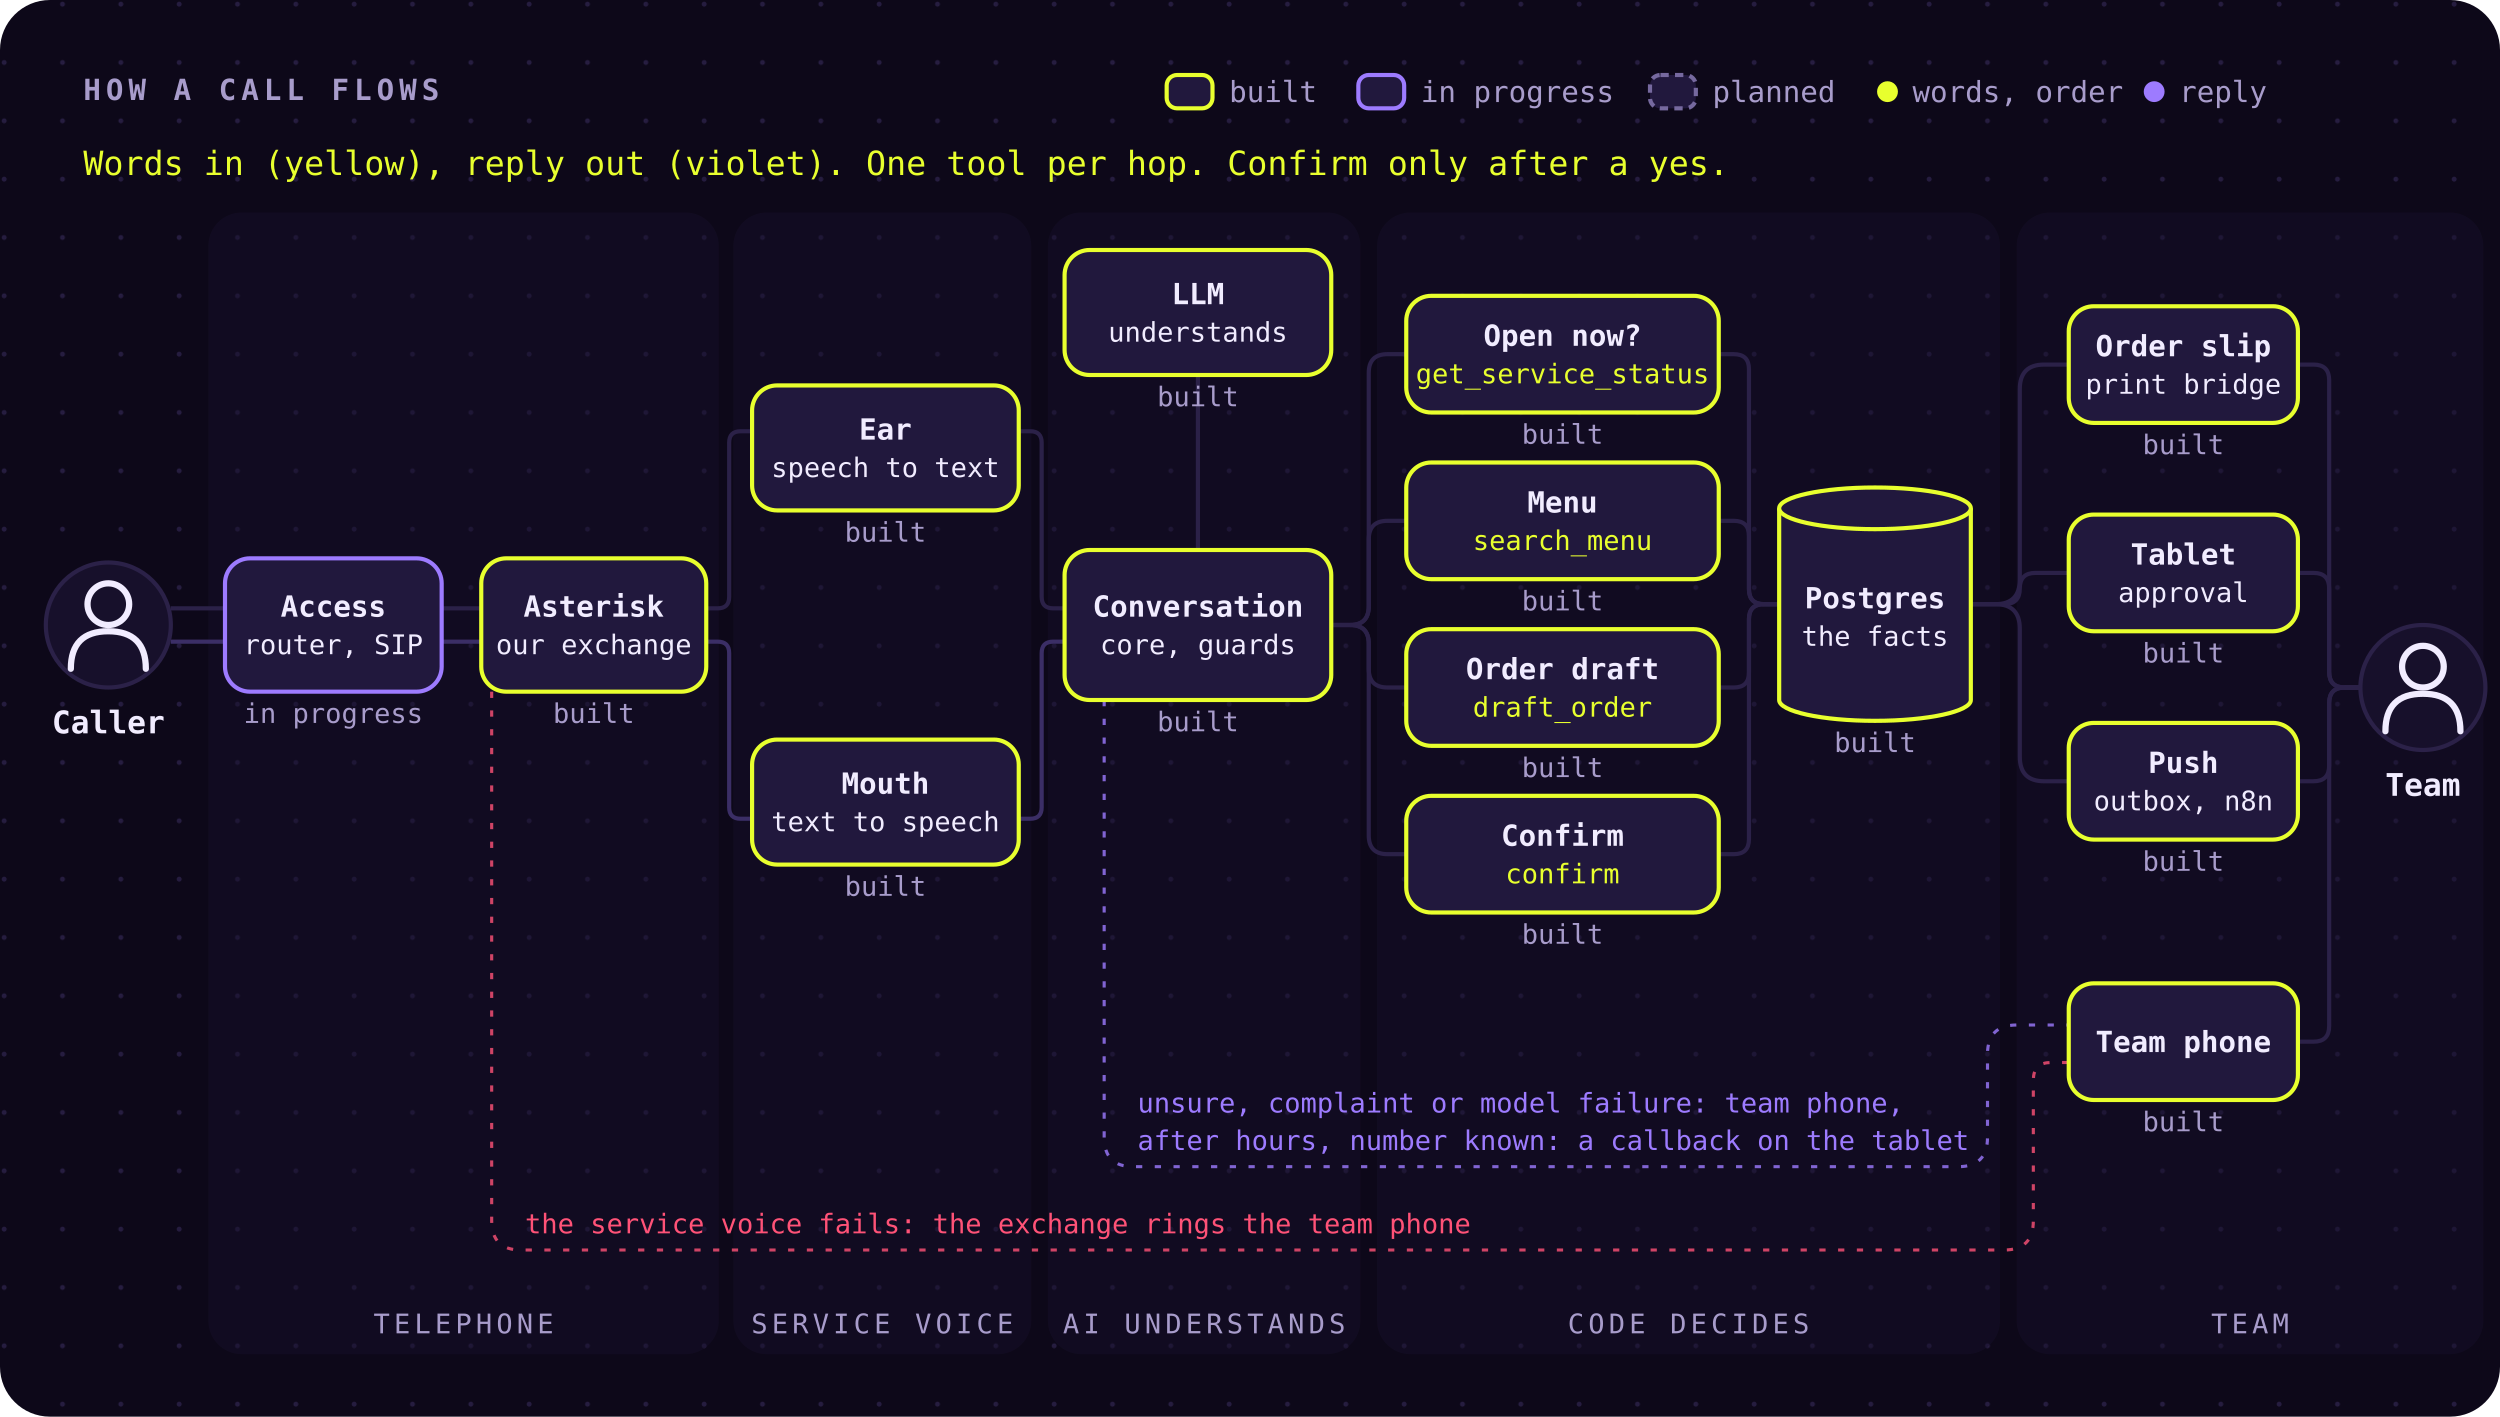
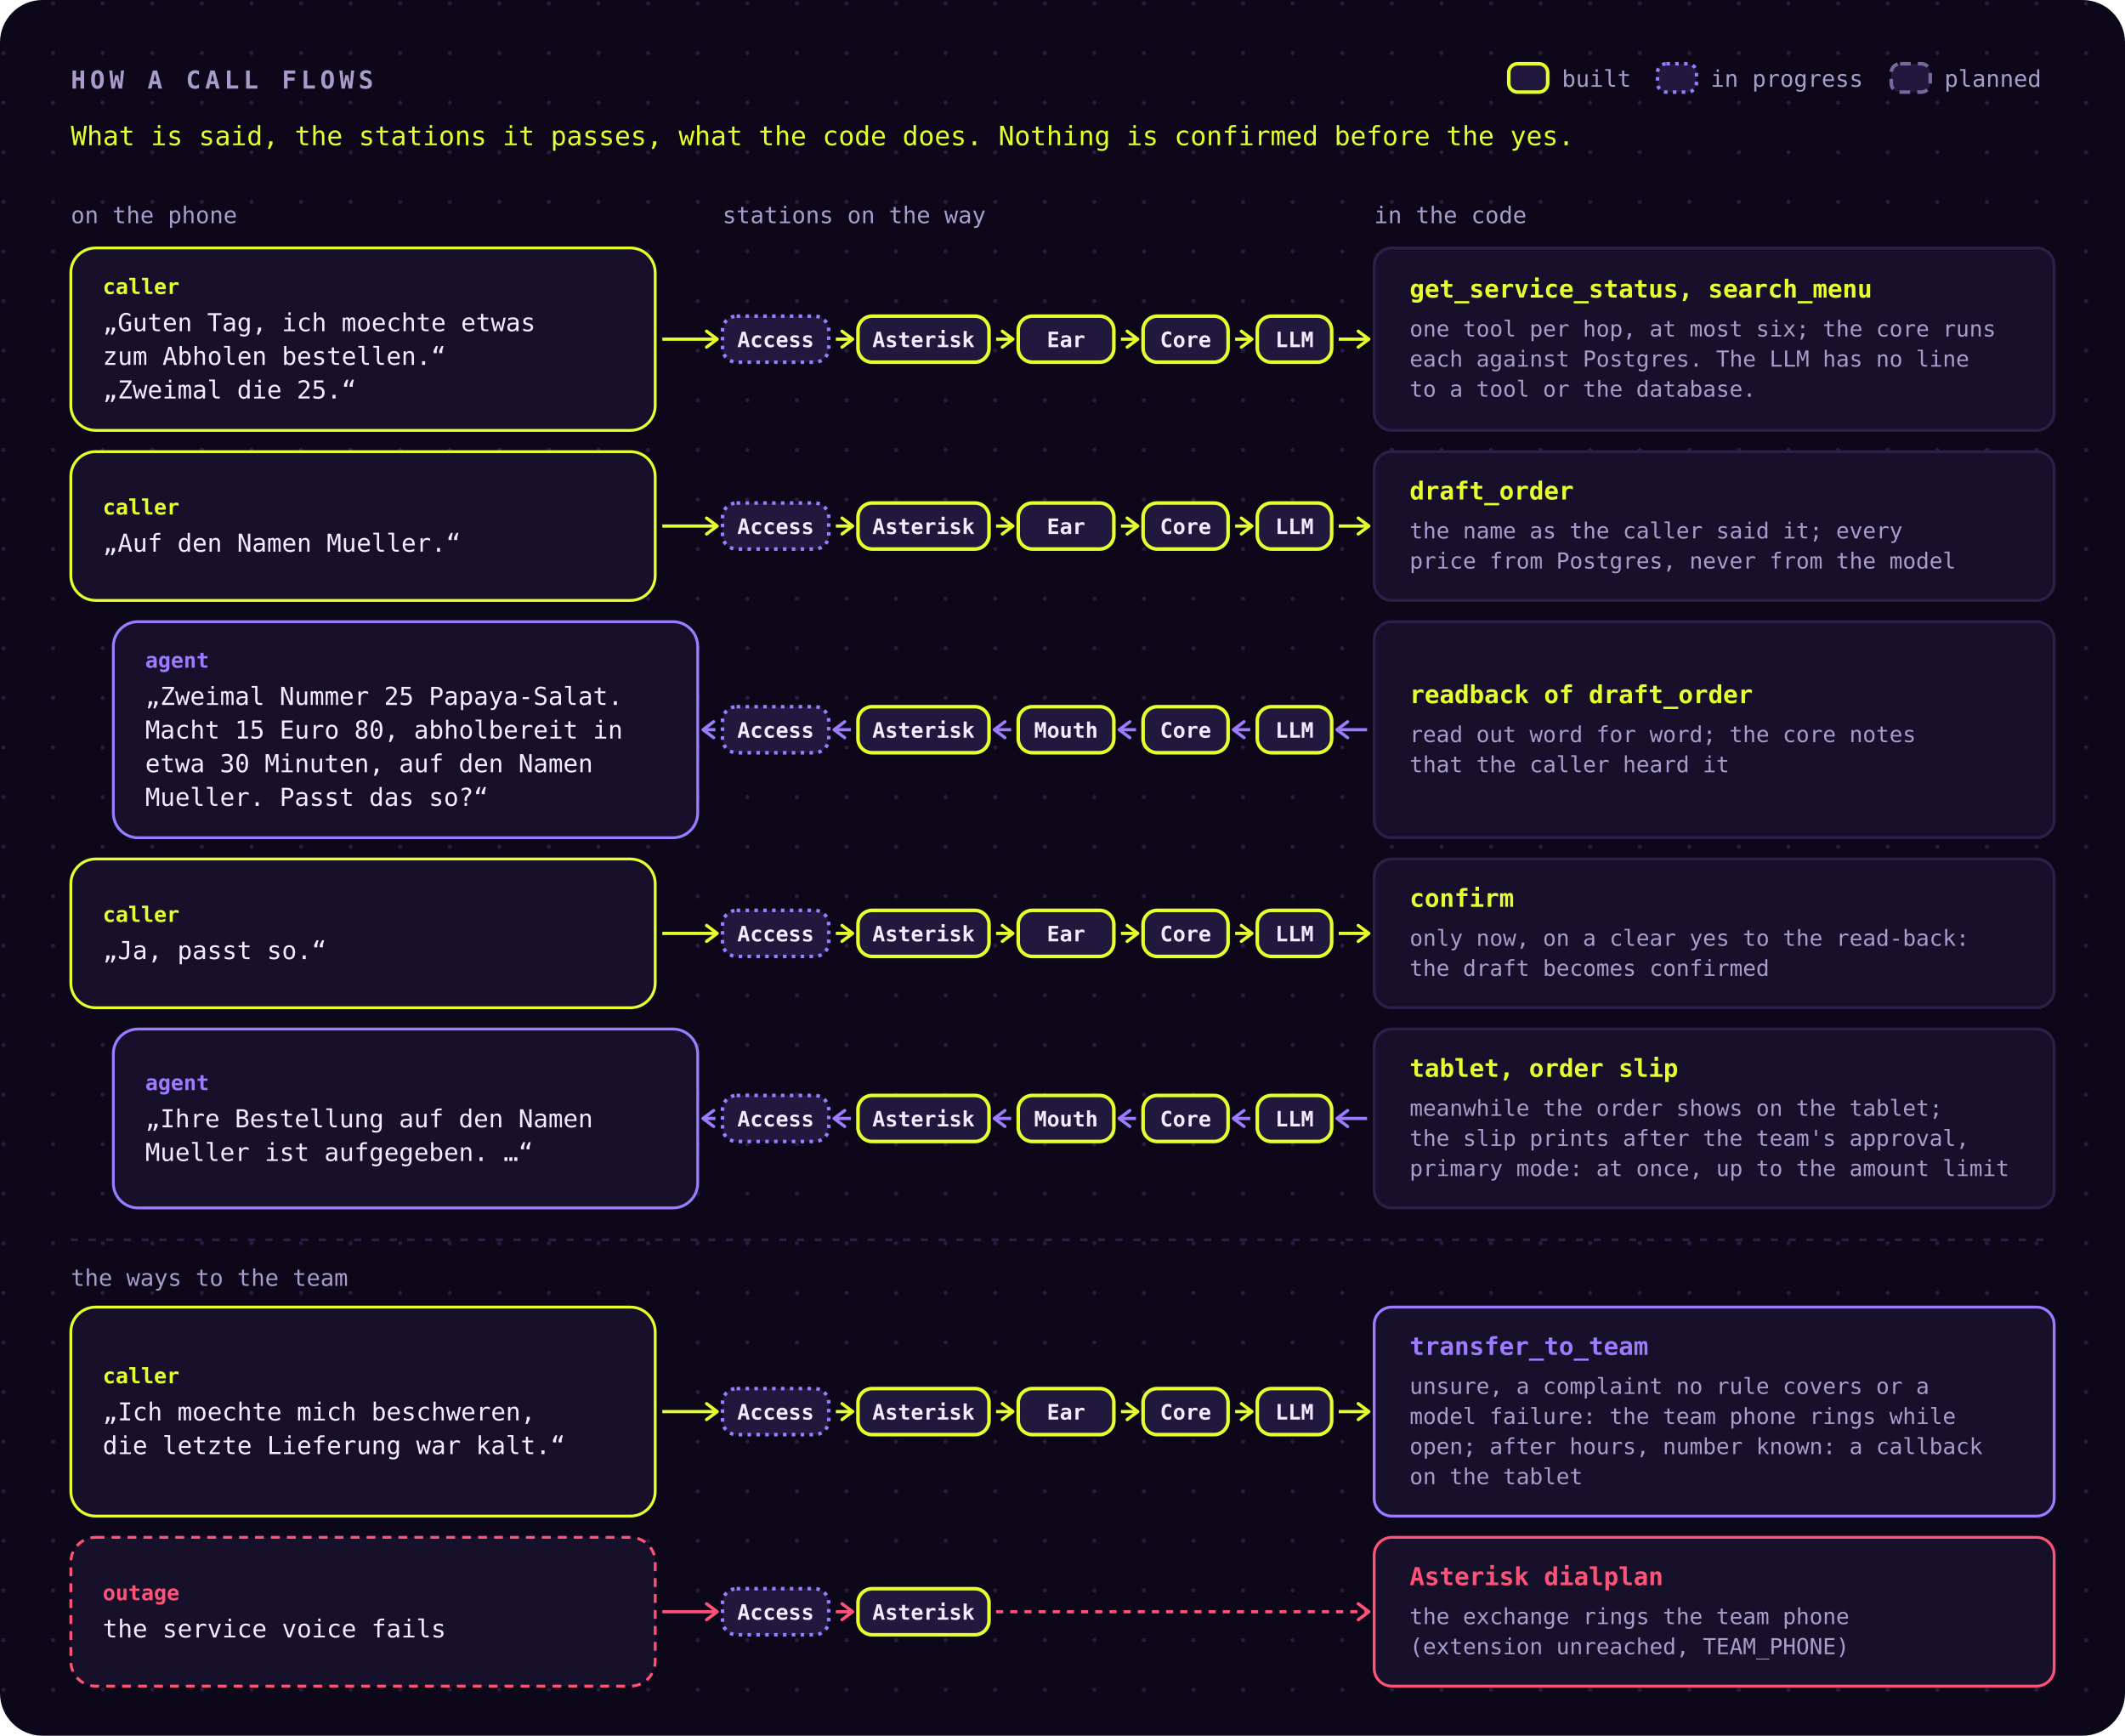
- <svg xmlns="http://www.w3.org/2000/svg" width="1200" height="680" viewBox="0 0 1200 680" role="img" aria-labelledby="t d">
-   <style>text{font-family:ui-monospace, 'JetBrains Mono', 'SF Mono', Menlo, Consolas, 'DejaVu Sans Mono', monospace}.still{display:none}@media (prefers-reduced-motion:reduce){.dot,.pulse,.caption{display:none}.still{display:inline}}</style>
+ <svg xmlns="http://www.w3.org/2000/svg" width="1200" height="980" viewBox="0 0 1200 980" role="img" aria-labelledby="t d">
+   <style>text{font-family:ui-monospace, 'JetBrains Mono', 'SF Mono', Menlo, Consolas, 'DejaVu Sans Mono', monospace}</style>
  <defs>
-     <filter id="glow" filterUnits="userSpaceOnUse" x="0" y="0" width="1200" height="680">
+     <filter id="glow" filterUnits="userSpaceOnUse" x="0" y="0" width="1200" height="980">
      <feGaussianBlur stdDeviation="6" />
    </filter>
-     <filter id="soft" filterUnits="userSpaceOnUse" x="0" y="0" width="1200" height="680">
+     <filter id="soft" filterUnits="userSpaceOnUse" x="0" y="0" width="1200" height="980">
      <feGaussianBlur stdDeviation="2.2" />
    </filter>
  </defs>
-   <rect width="1200" height="680" rx="24" fill="#0D0819" />
+   <rect width="1200" height="980" rx="24" fill="#0D0819" />
  <pattern id="dots" width="28" height="28" patternUnits="userSpaceOnUse">
    <circle cx="2" cy="2" r="1.2" fill="#2B2148" />
  </pattern>
-   <rect width="1200" height="680" rx="24" fill="url(#dots)" opacity="0.8" />
-   <text x="40" y="48" font-size="14" fill="#A89CCB" font-weight="700" letter-spacing="2.4">HOW A CALL FLOWS</text>
-   <rect x="560" y="36" width="22" height="16" rx="5" fill="#21183D" stroke="#E8FF2E" stroke-width="2" />
-   <text x="590" y="49" font-size="14" fill="#A89CCB">built</text>
-   <rect x="652" y="36" width="22" height="16" rx="5" fill="#21183D" stroke="#9D7BFF" stroke-width="2" />
-   <text x="682" y="49" font-size="14" fill="#A89CCB">in progress</text>
-   <rect x="792" y="36" width="22" height="16" rx="5" fill="#21183D" stroke="#76699F" stroke-width="2" stroke-dasharray="4 3" />
-   <text x="822" y="49" font-size="14" fill="#A89CCB">planned</text>
-   <circle cx="906" cy="44" r="5" fill="#E8FF2E" />
-   <text x="918" y="49" font-size="14" fill="#A89CCB">words, order</text>
-   <circle cx="1034" cy="44" r="5" fill="#9D7BFF" />
-   <text x="1046" y="49" font-size="14" fill="#A89CCB">reply</text>
-   <text x="40" y="84" font-size="16" fill="#E8FF2E">Words in (yellow), reply out (violet). One tool per hop. Confirm only after a yes.</text>
-   <rect x="100" y="102" width="245" height="548" rx="16" fill="#17102B" opacity="0.45" />
-   <text x="222.5" y="640" font-size="13" fill="#A89CCB" text-anchor="middle" letter-spacing="2">TELEPHONE</text>
-   <rect x="352" y="102" width="143" height="548" rx="16" fill="#17102B" opacity="0.45" />
-   <text x="423.5" y="640" font-size="13" fill="#A89CCB" text-anchor="middle" letter-spacing="2">SERVICE VOICE</text>
-   <rect x="503" y="102" width="150" height="548" rx="16" fill="#17102B" opacity="0.45" />
-   <text x="578" y="640" font-size="13" fill="#A89CCB" text-anchor="middle" letter-spacing="2">AI UNDERSTANDS</text>
-   <rect x="661" y="102" width="299" height="548" rx="16" fill="#17102B" opacity="0.45" />
-   <text x="810.5" y="640" font-size="13" fill="#A89CCB" text-anchor="middle" letter-spacing="2">CODE DECIDES</text>
-   <rect x="968" y="102" width="224" height="548" rx="16" fill="#17102B" opacity="0.45" />
-   <text x="1080" y="640" font-size="13" fill="#A89CCB" text-anchor="middle" letter-spacing="2">TEAM</text>
-   <path d="M530 336 L530 546 Q530 560 544 560 L940 560 Q954 560 954 546 L954 506 Q954 492 968 492 L993 492" fill="none" stroke="#9D7BFF" stroke-width="1.5" stroke-dasharray="3 6" opacity="0.8" />
-   <text x="546" y="534" font-size="13" fill="#9D7BFF">unsure, complaint or model failure: team phone,</text>
-   <text x="546" y="552" font-size="13" fill="#9D7BFF">after hours, number known: a callback on the tablet</text>
-   <path d="M236 332 L236 586 Q236 600 250 600 L962 600 Q976 600 976 586 L976 518.5 Q976 510 984.5 510 L993 510" fill="none" stroke="#FF5277" stroke-width="1.5" stroke-dasharray="3 6" opacity="0.8" />
-   <text x="252" y="592" font-size="13" fill="#FF5277">the service voice fails: the exchange rings the team phone</text>
-   <path d="M82 292 L108 292" fill="none" stroke="#2B2148" stroke-width="2" />
-   <path d="M212 292 L231 292" fill="none" stroke="#2B2148" stroke-width="2" />
-   <path d="M339 292 L344.5 292 Q350 292 350 286.5 L350 212.5 Q350 207 355.5 207 L361 207" fill="none" stroke="#2B2148" stroke-width="2" />
-   <path d="M489 207 L494.5 207 Q500 207 500 212.5 L500 286.5 Q500 292 505.5 292 L511 292" fill="none" stroke="#2B2148" stroke-width="2" />
-   <path d="M511 308 L505.5 308 Q500 308 500 313.5 L500 387.5 Q500 393 494.5 393 L489 393" fill="none" stroke="#3B2E66" stroke-width="2" />
-   <path d="M361 393 L355.5 393 Q350 393 350 387.5 L350 313.5 Q350 308 344.5 308 L339 308" fill="none" stroke="#3B2E66" stroke-width="2" />
-   <path d="M231 308 L212 308" fill="none" stroke="#3B2E66" stroke-width="2" />
-   <path d="M108 308 L82 308" fill="none" stroke="#3B2E66" stroke-width="2" />
-   <path d="M575 264 L575 180" fill="none" stroke="#2B2148" stroke-width="2" />
-   <path d="M639 300 L648 300 Q657 300 657 291 L657 179 Q657 170 666 170 L675 170" fill="none" stroke="#2B2148" stroke-width="2" />
-   <path d="M639 300 L648 300 Q657 300 657 291 L657 259 Q657 250 666 250 L675 250" fill="none" stroke="#2B2148" stroke-width="2" />
-   <path d="M639 300 L648 300 Q657 300 657 309 L657 321 Q657 330 666 330 L675 330" fill="none" stroke="#2B2148" stroke-width="2" />
-   <path d="M639 300 L648 300 Q657 300 657 309 L657 401 Q657 410 666 410 L675 410" fill="none" stroke="#2B2148" stroke-width="2" />
-   <path d="M825 170 L832.2 170 Q839.5 170 839.5 177.2 L839.5 282.8 Q839.5 290 846.8 290 L854 290" fill="none" stroke="#2B2148" stroke-width="2" />
-   <path d="M825 250 L832.2 250 Q839.5 250 839.5 257.2 L839.5 282.8 Q839.5 290 846.8 290 L854 290" fill="none" stroke="#2B2148" stroke-width="2" />
-   <path d="M825 330 L832.2 330 Q839.5 330 839.5 322.8 L839.5 297.2 Q839.5 290 846.8 290 L854 290" fill="none" stroke="#2B2148" stroke-width="2" />
-   <path d="M825 410 L832.2 410 Q839.5 410 839.5 402.8 L839.5 297.2 Q839.5 290 846.8 290 L854 290" fill="none" stroke="#2B2148" stroke-width="2" />
-   <path d="M946 290 L957.8 290 Q969.5 290 969.5 278.2 L969.5 186.8 Q969.5 175 981.2 175 L993 175" fill="none" stroke="#2B2148" stroke-width="2" />
-   <path d="M946 290 L962 290 Q969.5 290 969.5 282.5 L969.5 282.5 Q969.5 275 977 275 L993 275" fill="none" stroke="#2B2148" stroke-width="2" />
-   <path d="M946 290 L957.8 290 Q969.5 290 969.5 301.8 L969.5 363.2 Q969.5 375 981.2 375 L993 375" fill="none" stroke="#2B2148" stroke-width="2" />
-   <path d="M1103 175 L1110.5 175 Q1118 175 1118 182.5 L1118 322.5 Q1118 330 1125.5 330 L1133 330" fill="none" stroke="#2B2148" stroke-width="2" />
-   <path d="M1103 275 L1110.5 275 Q1118 275 1118 282.5 L1118 322.5 Q1118 330 1125.5 330 L1133 330" fill="none" stroke="#2B2148" stroke-width="2" />
-   <path d="M1103 375 L1110.5 375 Q1118 375 1118 367.5 L1118 337.5 Q1118 330 1125.5 330 L1133 330" fill="none" stroke="#2B2148" stroke-width="2" />
-   <path d="M1103 500 L1110.5 500 Q1118 500 1118 492.5 L1118 337.5 Q1118 330 1125.5 330 L1133 330" fill="none" stroke="#2B2148" stroke-width="2" />
-   <circle cx="52" cy="300" r="30" fill="#17102B" stroke="#2B2148" stroke-width="2" />
-   <circle cx="52" cy="290" r="10" fill="none" stroke="#F1ECFF" stroke-width="3" />
-   <path d="M34 321 Q34 303 52 303 Q70 303 70 321" fill="none" stroke="#F1ECFF" stroke-width="3" stroke-linecap="round" />
-   <text x="52" y="352" font-size="15" fill="#F1ECFF" text-anchor="middle" font-weight="700">Caller</text>
-   <rect x="108" y="268" width="104" height="64" rx="12" fill="#21183D" stroke="#9D7BFF" stroke-width="2" />
-   <text x="160" y="296" font-size="14" fill="#F1ECFF" text-anchor="middle" font-weight="700">Access</text>
-   <text x="160" y="314" font-size="13" fill="#F1ECFF" text-anchor="middle">router, SIP</text>
-   <text x="160" y="347" font-size="13" fill="#A89CCB" text-anchor="middle">in progress</text>
-   <rect x="231" y="268" width="108" height="64" rx="12" fill="#21183D" stroke="#E8FF2E" stroke-width="2" />
-   <text x="285" y="296" font-size="14" fill="#F1ECFF" text-anchor="middle" font-weight="700">Asterisk</text>
-   <text x="285" y="314" font-size="13" fill="#F1ECFF" text-anchor="middle">our exchange</text>
-   <text x="285" y="347" font-size="13" fill="#A89CCB" text-anchor="middle">built</text>
-   <rect x="361" y="185" width="128" height="60" rx="12" fill="#21183D" stroke="#E8FF2E" stroke-width="2" />
-   <text x="425" y="211" font-size="14" fill="#F1ECFF" text-anchor="middle" font-weight="700">Ear</text>
-   <text x="425" y="229" font-size="13" fill="#F1ECFF" text-anchor="middle">speech to text</text>
-   <text x="425" y="260" font-size="13" fill="#A89CCB" text-anchor="middle">built</text>
-   <rect x="361" y="355" width="128" height="60" rx="12" fill="#21183D" stroke="#E8FF2E" stroke-width="2" />
-   <text x="425" y="381" font-size="14" fill="#F1ECFF" text-anchor="middle" font-weight="700">Mouth</text>
-   <text x="425" y="399" font-size="13" fill="#F1ECFF" text-anchor="middle">text to speech</text>
-   <text x="425" y="430" font-size="13" fill="#A89CCB" text-anchor="middle">built</text>
-   <rect x="511" y="264" width="128" height="72" rx="12" fill="#21183D" stroke="#E8FF2E" stroke-width="2" />
-   <text x="575" y="296" font-size="14" fill="#F1ECFF" text-anchor="middle" font-weight="700">Conversation</text>
-   <text x="575" y="314" font-size="13" fill="#F1ECFF" text-anchor="middle">core, guards</text>
-   <text x="575" y="351" font-size="13" fill="#A89CCB" text-anchor="middle">built</text>
-   <rect x="511" y="120" width="128" height="60" rx="12" fill="#21183D" stroke="#E8FF2E" stroke-width="2" />
-   <text x="575" y="146" font-size="14" fill="#F1ECFF" text-anchor="middle" font-weight="700">LLM</text>
-   <text x="575" y="164" font-size="13" fill="#F1ECFF" text-anchor="middle">understands</text>
-   <text x="575" y="195" font-size="13" fill="#A89CCB" text-anchor="middle">built</text>
-   <rect x="675" y="142" width="150" height="56" rx="12" fill="#21183D" stroke="#E8FF2E" stroke-width="2" />
-   <text x="750" y="166" font-size="14" fill="#F1ECFF" text-anchor="middle" font-weight="700">Open now?</text>
-   <text x="750" y="184" font-size="13" fill="#E8FF2E" text-anchor="middle">get_service_status</text>
-   <text x="750" y="213" font-size="13" fill="#A89CCB" text-anchor="middle">built</text>
-   <rect x="675" y="222" width="150" height="56" rx="12" fill="#21183D" stroke="#E8FF2E" stroke-width="2" />
-   <text x="750" y="246" font-size="14" fill="#F1ECFF" text-anchor="middle" font-weight="700">Menu</text>
-   <text x="750" y="264" font-size="13" fill="#E8FF2E" text-anchor="middle">search_menu</text>
-   <text x="750" y="293" font-size="13" fill="#A89CCB" text-anchor="middle">built</text>
-   <rect x="675" y="302" width="150" height="56" rx="12" fill="#21183D" stroke="#E8FF2E" stroke-width="2" />
-   <text x="750" y="326" font-size="14" fill="#F1ECFF" text-anchor="middle" font-weight="700">Order draft</text>
-   <text x="750" y="344" font-size="13" fill="#E8FF2E" text-anchor="middle">draft_order</text>
-   <text x="750" y="373" font-size="13" fill="#A89CCB" text-anchor="middle">built</text>
-   <rect x="675" y="382" width="150" height="56" rx="12" fill="#21183D" stroke="#E8FF2E" stroke-width="2" />
-   <text x="750" y="406" font-size="14" fill="#F1ECFF" text-anchor="middle" font-weight="700">Confirm</text>
-   <text x="750" y="424" font-size="13" fill="#E8FF2E" text-anchor="middle">confirm</text>
-   <text x="750" y="453" font-size="13" fill="#A89CCB" text-anchor="middle">built</text>
-   <path d="M854 244 V336 A46 10 0 0 0 946 336 V244" fill="#21183D" stroke="#E8FF2E" stroke-width="2" />
-   <ellipse cx="900" cy="244" rx="46" ry="10" fill="#21183D" stroke="#E8FF2E" stroke-width="2" />
-   <text x="900" y="292" font-size="14" fill="#F1ECFF" text-anchor="middle" font-weight="700">Postgres</text>
-   <text x="900" y="310" font-size="13" fill="#F1ECFF" text-anchor="middle">the facts</text>
-   <text x="900" y="361" font-size="13" fill="#A89CCB" text-anchor="middle">built</text>
-   <rect x="993" y="147" width="110" height="56" rx="12" fill="#21183D" stroke="#E8FF2E" stroke-width="2" />
-   <text x="1048" y="171" font-size="14" fill="#F1ECFF" text-anchor="middle" font-weight="700">Order slip</text>
-   <text x="1048" y="189" font-size="13" fill="#F1ECFF" text-anchor="middle">print bridge</text>
-   <text x="1048" y="218" font-size="13" fill="#A89CCB" text-anchor="middle">built</text>
-   <rect x="993" y="247" width="110" height="56" rx="12" fill="#21183D" stroke="#E8FF2E" stroke-width="2" />
-   <text x="1048" y="271" font-size="14" fill="#F1ECFF" text-anchor="middle" font-weight="700">Tablet</text>
-   <text x="1048" y="289" font-size="13" fill="#F1ECFF" text-anchor="middle">approval</text>
-   <text x="1048" y="318" font-size="13" fill="#A89CCB" text-anchor="middle">built</text>
-   <rect x="993" y="347" width="110" height="56" rx="12" fill="#21183D" stroke="#E8FF2E" stroke-width="2" />
-   <text x="1048" y="371" font-size="14" fill="#F1ECFF" text-anchor="middle" font-weight="700">Push</text>
-   <text x="1048" y="389" font-size="13" fill="#F1ECFF" text-anchor="middle">outbox, n8n</text>
-   <text x="1048" y="418" font-size="13" fill="#A89CCB" text-anchor="middle">built</text>
-   <rect x="993" y="472" width="110" height="56" rx="12" fill="#21183D" stroke="#E8FF2E" stroke-width="2" />
-   <text x="1048" y="505" font-size="14" fill="#F1ECFF" text-anchor="middle" font-weight="700">Team phone</text>
-   <text x="1048" y="543" font-size="13" fill="#A89CCB" text-anchor="middle">built</text>
-   <circle cx="1163" cy="330" r="30" fill="#17102B" stroke="#2B2148" stroke-width="2" />
-   <circle cx="1163" cy="320" r="10" fill="none" stroke="#F1ECFF" stroke-width="3" />
-   <path d="M1145 351 Q1145 333 1163 333 Q1181 333 1181 351" fill="none" stroke="#F1ECFF" stroke-width="3" stroke-linecap="round" />
-   <text x="1163" y="382" font-size="15" fill="#F1ECFF" text-anchor="middle" font-weight="700">Team</text>
+   <rect width="1200" height="980" rx="24" fill="url(#dots)" opacity="0.8" />
+   <text x="40" y="50" font-size="14" fill="#A89CCB" font-weight="700" letter-spacing="2.4">HOW A CALL FLOWS</text>
+   <rect x="852" y="36" width="22" height="16" rx="5" fill="#21183D" stroke="#E8FF2E" stroke-width="2" />
+   <text x="882" y="49" font-size="13" fill="#A89CCB">built</text>
+   <rect x="936" y="36" width="22" height="16" rx="5" fill="#21183D" stroke="#9D7BFF" stroke-width="2" stroke-dasharray="2 3" />
+   <text x="966" y="49" font-size="13" fill="#A89CCB">in progress</text>
+   <rect x="1068" y="36" width="22" height="16" rx="5" fill="#21183D" stroke="#76699F" stroke-width="2" stroke-dasharray="6 4" />
+   <text x="1098" y="49" font-size="13" fill="#A89CCB">planned</text>
+   <text x="40" y="82" font-size="15" fill="#E8FF2E">What is said, the stations it passes, what the code does. Nothing is confirmed before the yes.</text>
+   <text x="40" y="126" font-size="13" fill="#A89CCB">on the phone</text>
+   <text x="408" y="126" font-size="13" fill="#A89CCB">stations on the way</text>
+   <text x="776" y="126" font-size="13" fill="#A89CCB">in the code</text>
+   <rect x="40" y="140" width="330" height="103" rx="14" fill="#17102B" stroke="#E8FF2E" stroke-width="1.6" />
+   <text x="58" y="166" font-size="12" fill="#E8FF2E" font-weight="700">caller</text>
+   <text x="58" y="187" font-size="14" fill="#F1ECFF">„Guten Tag, ich moechte etwas</text>
+   <text x="58" y="206" font-size="14" fill="#F1ECFF">zum Abholen bestellen.“</text>
+   <text x="58" y="225" font-size="14" fill="#F1ECFF">„Zweimal die 25.“</text>
+   <path d="M374 191.5 H405" fill="none" stroke="#E8FF2E" stroke-width="1.8" />
+   <path d="M399 187 L405 191.5 L399 196" fill="none" stroke="#E8FF2E" stroke-width="1.8" stroke-linecap="round" stroke-linejoin="round" />
+   <rect x="408" y="178.5" width="60" height="26" rx="8" fill="#21183D" stroke="#9D7BFF" stroke-width="2" stroke-dasharray="2 3" />
+   <text x="438" y="196" font-size="12" fill="#F1ECFF" text-anchor="middle" font-weight="700">Access</text>
+   <path d="M472 191.5 H481.5" fill="none" stroke="#E8FF2E" stroke-width="1.8" />
+   <path d="M475.5 187 L481.5 191.5 L475.5 196" fill="none" stroke="#E8FF2E" stroke-width="1.8" stroke-linecap="round" stroke-linejoin="round" />
+   <rect x="484.5" y="178.5" width="74" height="26" rx="8" fill="#21183D" stroke="#E8FF2E" stroke-width="2" />
+   <text x="521.5" y="196" font-size="12" fill="#F1ECFF" text-anchor="middle" font-weight="700">Asterisk</text>
+   <path d="M562.5 191.5 H572" fill="none" stroke="#E8FF2E" stroke-width="1.8" />
+   <path d="M566 187 L572 191.5 L566 196" fill="none" stroke="#E8FF2E" stroke-width="1.8" stroke-linecap="round" stroke-linejoin="round" />
+   <rect x="575" y="178.5" width="54" height="26" rx="8" fill="#21183D" stroke="#E8FF2E" stroke-width="2" />
+   <text x="602" y="196" font-size="12" fill="#F1ECFF" text-anchor="middle" font-weight="700">Ear</text>
+   <path d="M633 191.5 H642.5" fill="none" stroke="#E8FF2E" stroke-width="1.8" />
+   <path d="M636.5 187 L642.5 191.5 L636.5 196" fill="none" stroke="#E8FF2E" stroke-width="1.8" stroke-linecap="round" stroke-linejoin="round" />
+   <rect x="645.5" y="178.5" width="48" height="26" rx="8" fill="#21183D" stroke="#E8FF2E" stroke-width="2" />
+   <text x="669.5" y="196" font-size="12" fill="#F1ECFF" text-anchor="middle" font-weight="700">Core</text>
+   <path d="M697.5 191.5 H707" fill="none" stroke="#E8FF2E" stroke-width="1.8" />
+   <path d="M701 187 L707 191.5 L701 196" fill="none" stroke="#E8FF2E" stroke-width="1.8" stroke-linecap="round" stroke-linejoin="round" />
+   <rect x="710" y="178.5" width="42" height="26" rx="8" fill="#21183D" stroke="#E8FF2E" stroke-width="2" />
+   <text x="731" y="196" font-size="12" fill="#F1ECFF" text-anchor="middle" font-weight="700">LLM</text>
+   <path d="M756 191.5 H773" fill="none" stroke="#E8FF2E" stroke-width="1.8" />
+   <path d="M767 187 L773 191.5 L767 196" fill="none" stroke="#E8FF2E" stroke-width="1.8" stroke-linecap="round" stroke-linejoin="round" />
+   <rect x="776" y="140" width="384" height="103" rx="10" fill="#17102B" stroke="#2B2148" stroke-width="1.6" />
+   <text x="796" y="168" font-size="14" fill="#E8FF2E" font-weight="700">get_service_status, search_menu</text>
+   <text x="796" y="190" font-size="12.5" fill="#A89CCB">one tool per hop, at most six; the core runs</text>
+   <text x="796" y="207" font-size="12.5" fill="#A89CCB">each against Postgres. The LLM has no line</text>
+   <text x="796" y="224" font-size="12.5" fill="#A89CCB">to a tool or the database.</text>
+   <rect x="40" y="255" width="330" height="84" rx="14" fill="#17102B" stroke="#E8FF2E" stroke-width="1.6" />
+   <text x="58" y="290.5" font-size="12" fill="#E8FF2E" font-weight="700">caller</text>
+   <text x="58" y="311.5" font-size="14" fill="#F1ECFF">„Auf den Namen Mueller.“</text>
+   <path d="M374 297 H405" fill="none" stroke="#E8FF2E" stroke-width="1.8" />
+   <path d="M399 292.5 L405 297 L399 301.5" fill="none" stroke="#E8FF2E" stroke-width="1.8" stroke-linecap="round" stroke-linejoin="round" />
+   <rect x="408" y="284" width="60" height="26" rx="8" fill="#21183D" stroke="#9D7BFF" stroke-width="2" stroke-dasharray="2 3" />
+   <text x="438" y="301.5" font-size="12" fill="#F1ECFF" text-anchor="middle" font-weight="700">Access</text>
+   <path d="M472 297 H481.5" fill="none" stroke="#E8FF2E" stroke-width="1.8" />
+   <path d="M475.5 292.5 L481.5 297 L475.5 301.5" fill="none" stroke="#E8FF2E" stroke-width="1.8" stroke-linecap="round" stroke-linejoin="round" />
+   <rect x="484.5" y="284" width="74" height="26" rx="8" fill="#21183D" stroke="#E8FF2E" stroke-width="2" />
+   <text x="521.5" y="301.5" font-size="12" fill="#F1ECFF" text-anchor="middle" font-weight="700">Asterisk</text>
+   <path d="M562.5 297 H572" fill="none" stroke="#E8FF2E" stroke-width="1.8" />
+   <path d="M566 292.5 L572 297 L566 301.5" fill="none" stroke="#E8FF2E" stroke-width="1.8" stroke-linecap="round" stroke-linejoin="round" />
+   <rect x="575" y="284" width="54" height="26" rx="8" fill="#21183D" stroke="#E8FF2E" stroke-width="2" />
+   <text x="602" y="301.5" font-size="12" fill="#F1ECFF" text-anchor="middle" font-weight="700">Ear</text>
+   <path d="M633 297 H642.5" fill="none" stroke="#E8FF2E" stroke-width="1.8" />
+   <path d="M636.5 292.5 L642.5 297 L636.5 301.5" fill="none" stroke="#E8FF2E" stroke-width="1.8" stroke-linecap="round" stroke-linejoin="round" />
+   <rect x="645.5" y="284" width="48" height="26" rx="8" fill="#21183D" stroke="#E8FF2E" stroke-width="2" />
+   <text x="669.5" y="301.5" font-size="12" fill="#F1ECFF" text-anchor="middle" font-weight="700">Core</text>
+   <path d="M697.5 297 H707" fill="none" stroke="#E8FF2E" stroke-width="1.8" />
+   <path d="M701 292.5 L707 297 L701 301.5" fill="none" stroke="#E8FF2E" stroke-width="1.8" stroke-linecap="round" stroke-linejoin="round" />
+   <rect x="710" y="284" width="42" height="26" rx="8" fill="#21183D" stroke="#E8FF2E" stroke-width="2" />
+   <text x="731" y="301.5" font-size="12" fill="#F1ECFF" text-anchor="middle" font-weight="700">LLM</text>
+   <path d="M756 297 H773" fill="none" stroke="#E8FF2E" stroke-width="1.8" />
+   <path d="M767 292.5 L773 297 L767 301.5" fill="none" stroke="#E8FF2E" stroke-width="1.8" stroke-linecap="round" stroke-linejoin="round" />
+   <rect x="776" y="255" width="384" height="84" rx="10" fill="#17102B" stroke="#2B2148" stroke-width="1.6" />
+   <text x="796" y="282" font-size="14" fill="#E8FF2E" font-weight="700">draft_order</text>
+   <text x="796" y="304" font-size="12.5" fill="#A89CCB">the name as the caller said it; every</text>
+   <text x="796" y="321" font-size="12.5" fill="#A89CCB">price from Postgres, never from the model</text>
+   <rect x="776" y="351" width="384" height="122" rx="10" fill="#17102B" stroke="#2B2148" stroke-width="1.6" />
+   <text x="796" y="397" font-size="14" fill="#E8FF2E" font-weight="700">readback of draft_order</text>
+   <text x="796" y="419" font-size="12.5" fill="#A89CCB">read out word for word; the core notes</text>
+   <text x="796" y="436" font-size="12.5" fill="#A89CCB">that the caller heard it</text>
+   <path d="M772 412 H755" fill="none" stroke="#9D7BFF" stroke-width="1.8" />
+   <path d="M761 407.5 L755 412 L761 416.5" fill="none" stroke="#9D7BFF" stroke-width="1.8" stroke-linecap="round" stroke-linejoin="round" />
+   <rect x="710" y="399" width="42" height="26" rx="8" fill="#21183D" stroke="#E8FF2E" stroke-width="2" />
+   <text x="731" y="416.5" font-size="12" fill="#F1ECFF" text-anchor="middle" font-weight="700">LLM</text>
+   <path d="M706 412 H696.5" fill="none" stroke="#9D7BFF" stroke-width="1.8" />
+   <path d="M702.5 407.5 L696.5 412 L702.5 416.5" fill="none" stroke="#9D7BFF" stroke-width="1.8" stroke-linecap="round" stroke-linejoin="round" />
+   <rect x="645.5" y="399" width="48" height="26" rx="8" fill="#21183D" stroke="#E8FF2E" stroke-width="2" />
+   <text x="669.5" y="416.5" font-size="12" fill="#F1ECFF" text-anchor="middle" font-weight="700">Core</text>
+   <path d="M641.5 412 H632" fill="none" stroke="#9D7BFF" stroke-width="1.8" />
+   <path d="M638 407.5 L632 412 L638 416.5" fill="none" stroke="#9D7BFF" stroke-width="1.8" stroke-linecap="round" stroke-linejoin="round" />
+   <rect x="575" y="399" width="54" height="26" rx="8" fill="#21183D" stroke="#E8FF2E" stroke-width="2" />
+   <text x="602" y="416.5" font-size="12" fill="#F1ECFF" text-anchor="middle" font-weight="700">Mouth</text>
+   <path d="M571 412 H561.5" fill="none" stroke="#9D7BFF" stroke-width="1.8" />
+   <path d="M567.5 407.5 L561.5 412 L567.5 416.5" fill="none" stroke="#9D7BFF" stroke-width="1.8" stroke-linecap="round" stroke-linejoin="round" />
+   <rect x="484.5" y="399" width="74" height="26" rx="8" fill="#21183D" stroke="#E8FF2E" stroke-width="2" />
+   <text x="521.5" y="416.5" font-size="12" fill="#F1ECFF" text-anchor="middle" font-weight="700">Asterisk</text>
+   <path d="M480.5 412 H471" fill="none" stroke="#9D7BFF" stroke-width="1.8" />
+   <path d="M477 407.5 L471 412 L477 416.5" fill="none" stroke="#9D7BFF" stroke-width="1.8" stroke-linecap="round" stroke-linejoin="round" />
+   <rect x="408" y="399" width="60" height="26" rx="8" fill="#21183D" stroke="#9D7BFF" stroke-width="2" stroke-dasharray="2 3" />
+   <text x="438" y="416.5" font-size="12" fill="#F1ECFF" text-anchor="middle" font-weight="700">Access</text>
+   <path d="M404 412 H397" fill="none" stroke="#9D7BFF" stroke-width="1.8" />
+   <path d="M403 407.5 L397 412 L403 416.5" fill="none" stroke="#9D7BFF" stroke-width="1.8" stroke-linecap="round" stroke-linejoin="round" />
+   <rect x="64" y="351" width="330" height="122" rx="14" fill="#17102B" stroke="#9D7BFF" stroke-width="1.6" />
+   <text x="82" y="377" font-size="12" fill="#9D7BFF" font-weight="700">agent</text>
+   <text x="82" y="398" font-size="14" fill="#F1ECFF">„Zweimal Nummer 25 Papaya-Salat.</text>
+   <text x="82" y="417" font-size="14" fill="#F1ECFF">Macht 15 Euro 80, abholbereit in</text>
+   <text x="82" y="436" font-size="14" fill="#F1ECFF">etwa 30 Minuten, auf den Namen</text>
+   <text x="82" y="455" font-size="14" fill="#F1ECFF">Mueller. Passt das so?“</text>
+   <rect x="40" y="485" width="330" height="84" rx="14" fill="#17102B" stroke="#E8FF2E" stroke-width="1.6" />
+   <text x="58" y="520.5" font-size="12" fill="#E8FF2E" font-weight="700">caller</text>
+   <text x="58" y="541.5" font-size="14" fill="#F1ECFF">„Ja, passt so.“</text>
+   <path d="M374 527 H405" fill="none" stroke="#E8FF2E" stroke-width="1.8" />
+   <path d="M399 522.5 L405 527 L399 531.5" fill="none" stroke="#E8FF2E" stroke-width="1.8" stroke-linecap="round" stroke-linejoin="round" />
+   <rect x="408" y="514" width="60" height="26" rx="8" fill="#21183D" stroke="#9D7BFF" stroke-width="2" stroke-dasharray="2 3" />
+   <text x="438" y="531.5" font-size="12" fill="#F1ECFF" text-anchor="middle" font-weight="700">Access</text>
+   <path d="M472 527 H481.5" fill="none" stroke="#E8FF2E" stroke-width="1.8" />
+   <path d="M475.5 522.5 L481.5 527 L475.5 531.5" fill="none" stroke="#E8FF2E" stroke-width="1.8" stroke-linecap="round" stroke-linejoin="round" />
+   <rect x="484.5" y="514" width="74" height="26" rx="8" fill="#21183D" stroke="#E8FF2E" stroke-width="2" />
+   <text x="521.5" y="531.5" font-size="12" fill="#F1ECFF" text-anchor="middle" font-weight="700">Asterisk</text>
+   <path d="M562.5 527 H572" fill="none" stroke="#E8FF2E" stroke-width="1.8" />
+   <path d="M566 522.5 L572 527 L566 531.5" fill="none" stroke="#E8FF2E" stroke-width="1.8" stroke-linecap="round" stroke-linejoin="round" />
+   <rect x="575" y="514" width="54" height="26" rx="8" fill="#21183D" stroke="#E8FF2E" stroke-width="2" />
+   <text x="602" y="531.5" font-size="12" fill="#F1ECFF" text-anchor="middle" font-weight="700">Ear</text>
+   <path d="M633 527 H642.5" fill="none" stroke="#E8FF2E" stroke-width="1.8" />
+   <path d="M636.5 522.5 L642.5 527 L636.5 531.5" fill="none" stroke="#E8FF2E" stroke-width="1.8" stroke-linecap="round" stroke-linejoin="round" />
+   <rect x="645.5" y="514" width="48" height="26" rx="8" fill="#21183D" stroke="#E8FF2E" stroke-width="2" />
+   <text x="669.5" y="531.5" font-size="12" fill="#F1ECFF" text-anchor="middle" font-weight="700">Core</text>
+   <path d="M697.5 527 H707" fill="none" stroke="#E8FF2E" stroke-width="1.8" />
+   <path d="M701 522.5 L707 527 L701 531.5" fill="none" stroke="#E8FF2E" stroke-width="1.8" stroke-linecap="round" stroke-linejoin="round" />
+   <rect x="710" y="514" width="42" height="26" rx="8" fill="#21183D" stroke="#E8FF2E" stroke-width="2" />
+   <text x="731" y="531.5" font-size="12" fill="#F1ECFF" text-anchor="middle" font-weight="700">LLM</text>
+   <path d="M756 527 H773" fill="none" stroke="#E8FF2E" stroke-width="1.8" />
+   <path d="M767 522.5 L773 527 L767 531.5" fill="none" stroke="#E8FF2E" stroke-width="1.8" stroke-linecap="round" stroke-linejoin="round" />
+   <rect x="776" y="485" width="384" height="84" rx="10" fill="#17102B" stroke="#2B2148" stroke-width="1.6" />
+   <text x="796" y="512" font-size="14" fill="#E8FF2E" font-weight="700">confirm</text>
+   <text x="796" y="534" font-size="12.5" fill="#A89CCB">only now, on a clear yes to the read-back:</text>
+   <text x="796" y="551" font-size="12.5" fill="#A89CCB">the draft becomes confirmed</text>
+   <rect x="776" y="581" width="384" height="101" rx="10" fill="#17102B" stroke="#2B2148" stroke-width="1.6" />
+   <text x="796" y="608" font-size="14" fill="#E8FF2E" font-weight="700">tablet, order slip</text>
+   <text x="796" y="630" font-size="12.5" fill="#A89CCB">meanwhile the order shows on the tablet;</text>
+   <text x="796" y="647" font-size="12.5" fill="#A89CCB">the slip prints after the team's approval,</text>
+   <text x="796" y="664" font-size="12.5" fill="#A89CCB">primary mode: at once, up to the amount limit</text>
+   <path d="M772 631.5 H755" fill="none" stroke="#9D7BFF" stroke-width="1.8" />
+   <path d="M761 627 L755 631.5 L761 636" fill="none" stroke="#9D7BFF" stroke-width="1.8" stroke-linecap="round" stroke-linejoin="round" />
+   <rect x="710" y="618.5" width="42" height="26" rx="8" fill="#21183D" stroke="#E8FF2E" stroke-width="2" />
+   <text x="731" y="636" font-size="12" fill="#F1ECFF" text-anchor="middle" font-weight="700">LLM</text>
+   <path d="M706 631.5 H696.5" fill="none" stroke="#9D7BFF" stroke-width="1.8" />
+   <path d="M702.5 627 L696.5 631.5 L702.5 636" fill="none" stroke="#9D7BFF" stroke-width="1.8" stroke-linecap="round" stroke-linejoin="round" />
+   <rect x="645.5" y="618.5" width="48" height="26" rx="8" fill="#21183D" stroke="#E8FF2E" stroke-width="2" />
+   <text x="669.5" y="636" font-size="12" fill="#F1ECFF" text-anchor="middle" font-weight="700">Core</text>
+   <path d="M641.5 631.5 H632" fill="none" stroke="#9D7BFF" stroke-width="1.8" />
+   <path d="M638 627 L632 631.5 L638 636" fill="none" stroke="#9D7BFF" stroke-width="1.8" stroke-linecap="round" stroke-linejoin="round" />
+   <rect x="575" y="618.5" width="54" height="26" rx="8" fill="#21183D" stroke="#E8FF2E" stroke-width="2" />
+   <text x="602" y="636" font-size="12" fill="#F1ECFF" text-anchor="middle" font-weight="700">Mouth</text>
+   <path d="M571 631.5 H561.5" fill="none" stroke="#9D7BFF" stroke-width="1.8" />
+   <path d="M567.5 627 L561.5 631.5 L567.5 636" fill="none" stroke="#9D7BFF" stroke-width="1.8" stroke-linecap="round" stroke-linejoin="round" />
+   <rect x="484.5" y="618.5" width="74" height="26" rx="8" fill="#21183D" stroke="#E8FF2E" stroke-width="2" />
+   <text x="521.5" y="636" font-size="12" fill="#F1ECFF" text-anchor="middle" font-weight="700">Asterisk</text>
+   <path d="M480.5 631.5 H471" fill="none" stroke="#9D7BFF" stroke-width="1.8" />
+   <path d="M477 627 L471 631.5 L477 636" fill="none" stroke="#9D7BFF" stroke-width="1.8" stroke-linecap="round" stroke-linejoin="round" />
+   <rect x="408" y="618.5" width="60" height="26" rx="8" fill="#21183D" stroke="#9D7BFF" stroke-width="2" stroke-dasharray="2 3" />
+   <text x="438" y="636" font-size="12" fill="#F1ECFF" text-anchor="middle" font-weight="700">Access</text>
+   <path d="M404 631.5 H397" fill="none" stroke="#9D7BFF" stroke-width="1.8" />
+   <path d="M403 627 L397 631.5 L403 636" fill="none" stroke="#9D7BFF" stroke-width="1.8" stroke-linecap="round" stroke-linejoin="round" />
+   <rect x="64" y="581" width="330" height="101" rx="14" fill="#17102B" stroke="#9D7BFF" stroke-width="1.6" />
+   <text x="82" y="615.5" font-size="12" fill="#9D7BFF" font-weight="700">agent</text>
+   <text x="82" y="636.5" font-size="14" fill="#F1ECFF">„Ihre Bestellung auf den Namen</text>
+   <text x="82" y="655.5" font-size="14" fill="#F1ECFF">Mueller ist aufgegeben. …“</text>
+   <line x1="40" y1="700" x2="1160" y2="700" stroke="#2B2148" stroke-width="1.5" stroke-dasharray="4 6" />
+   <text x="40" y="726" font-size="13" fill="#A89CCB">the ways to the team</text>
+   <rect x="40" y="738" width="330" height="118" rx="14" fill="#17102B" stroke="#E8FF2E" stroke-width="1.6" />
+   <text x="58" y="781" font-size="12" fill="#E8FF2E" font-weight="700">caller</text>
+   <text x="58" y="802" font-size="14" fill="#F1ECFF">„Ich moechte mich beschweren,</text>
+   <text x="58" y="821" font-size="14" fill="#F1ECFF">die letzte Lieferung war kalt.“</text>
+   <path d="M374 797 H405" fill="none" stroke="#E8FF2E" stroke-width="1.8" />
+   <path d="M399 792.5 L405 797 L399 801.5" fill="none" stroke="#E8FF2E" stroke-width="1.8" stroke-linecap="round" stroke-linejoin="round" />
+   <rect x="408" y="784" width="60" height="26" rx="8" fill="#21183D" stroke="#9D7BFF" stroke-width="2" stroke-dasharray="2 3" />
+   <text x="438" y="801.5" font-size="12" fill="#F1ECFF" text-anchor="middle" font-weight="700">Access</text>
+   <path d="M472 797 H481.5" fill="none" stroke="#E8FF2E" stroke-width="1.8" />
+   <path d="M475.5 792.5 L481.5 797 L475.5 801.5" fill="none" stroke="#E8FF2E" stroke-width="1.8" stroke-linecap="round" stroke-linejoin="round" />
+   <rect x="484.5" y="784" width="74" height="26" rx="8" fill="#21183D" stroke="#E8FF2E" stroke-width="2" />
+   <text x="521.5" y="801.5" font-size="12" fill="#F1ECFF" text-anchor="middle" font-weight="700">Asterisk</text>
+   <path d="M562.5 797 H572" fill="none" stroke="#E8FF2E" stroke-width="1.8" />
+   <path d="M566 792.5 L572 797 L566 801.5" fill="none" stroke="#E8FF2E" stroke-width="1.8" stroke-linecap="round" stroke-linejoin="round" />
+   <rect x="575" y="784" width="54" height="26" rx="8" fill="#21183D" stroke="#E8FF2E" stroke-width="2" />
+   <text x="602" y="801.5" font-size="12" fill="#F1ECFF" text-anchor="middle" font-weight="700">Ear</text>
+   <path d="M633 797 H642.5" fill="none" stroke="#E8FF2E" stroke-width="1.8" />
+   <path d="M636.5 792.5 L642.5 797 L636.5 801.5" fill="none" stroke="#E8FF2E" stroke-width="1.8" stroke-linecap="round" stroke-linejoin="round" />
+   <rect x="645.5" y="784" width="48" height="26" rx="8" fill="#21183D" stroke="#E8FF2E" stroke-width="2" />
+   <text x="669.5" y="801.5" font-size="12" fill="#F1ECFF" text-anchor="middle" font-weight="700">Core</text>
+   <path d="M697.5 797 H707" fill="none" stroke="#E8FF2E" stroke-width="1.8" />
+   <path d="M701 792.5 L707 797 L701 801.5" fill="none" stroke="#E8FF2E" stroke-width="1.8" stroke-linecap="round" stroke-linejoin="round" />
+   <rect x="710" y="784" width="42" height="26" rx="8" fill="#21183D" stroke="#E8FF2E" stroke-width="2" />
+   <text x="731" y="801.5" font-size="12" fill="#F1ECFF" text-anchor="middle" font-weight="700">LLM</text>
+   <path d="M756 797 H773" fill="none" stroke="#E8FF2E" stroke-width="1.8" />
+   <path d="M767 792.5 L773 797 L767 801.5" fill="none" stroke="#E8FF2E" stroke-width="1.8" stroke-linecap="round" stroke-linejoin="round" />
+   <rect x="776" y="738" width="384" height="118" rx="10" fill="#17102B" stroke="#9D7BFF" stroke-width="1.6" />
+   <text x="796" y="765" font-size="14" fill="#9D7BFF" font-weight="700">transfer_to_team</text>
+   <text x="796" y="787" font-size="12.5" fill="#A89CCB">unsure, a complaint no rule covers or a</text>
+   <text x="796" y="804" font-size="12.5" fill="#A89CCB">model failure: the team phone rings while</text>
+   <text x="796" y="821" font-size="12.5" fill="#A89CCB">open; after hours, number known: a callback</text>
+   <text x="796" y="838" font-size="12.5" fill="#A89CCB">on the tablet</text>
+   <rect x="40" y="868" width="330" height="84" rx="14" fill="#17102B" stroke="#FF5277" stroke-width="1.6" stroke-dasharray="5 4" />
+   <text x="58" y="903.5" font-size="12" fill="#FF5277" font-weight="700">outage</text>
+   <text x="58" y="924.5" font-size="14" fill="#F1ECFF">the service voice fails</text>
+   <path d="M374 910 H405" fill="none" stroke="#FF5277" stroke-width="1.8" />
+   <path d="M399 905.5 L405 910 L399 914.5" fill="none" stroke="#FF5277" stroke-width="1.8" stroke-linecap="round" stroke-linejoin="round" />
+   <rect x="408" y="897" width="60" height="26" rx="8" fill="#21183D" stroke="#9D7BFF" stroke-width="2" stroke-dasharray="2 3" />
+   <text x="438" y="914.5" font-size="12" fill="#F1ECFF" text-anchor="middle" font-weight="700">Access</text>
+   <path d="M472 910 H481.5" fill="none" stroke="#FF5277" stroke-width="1.8" />
+   <path d="M475.5 905.5 L481.5 910 L475.5 914.5" fill="none" stroke="#FF5277" stroke-width="1.8" stroke-linecap="round" stroke-linejoin="round" />
+   <rect x="484.5" y="897" width="74" height="26" rx="8" fill="#21183D" stroke="#E8FF2E" stroke-width="2" />
+   <text x="521.5" y="914.5" font-size="12" fill="#F1ECFF" text-anchor="middle" font-weight="700">Asterisk</text>
+   <path d="M562.5 910 H773" fill="none" stroke="#FF5277" stroke-width="1.8" stroke-dasharray="4 4" />
+   <path d="M767 905.5 L773 910 L767 914.5" fill="none" stroke="#FF5277" stroke-width="1.8" stroke-linecap="round" stroke-linejoin="round" />
+   <rect x="776" y="868" width="384" height="84" rx="10" fill="#17102B" stroke="#FF5277" stroke-width="1.6" />
+   <text x="796" y="895" font-size="14" fill="#FF5277" font-weight="700">Asterisk dialplan</text>
+   <text x="796" y="917" font-size="12.5" fill="#A89CCB">the exchange rings the team phone</text>
+   <text x="796" y="934" font-size="12.5" fill="#A89CCB">(extension unreached, TEAM_PHONE)</text>
</svg>
